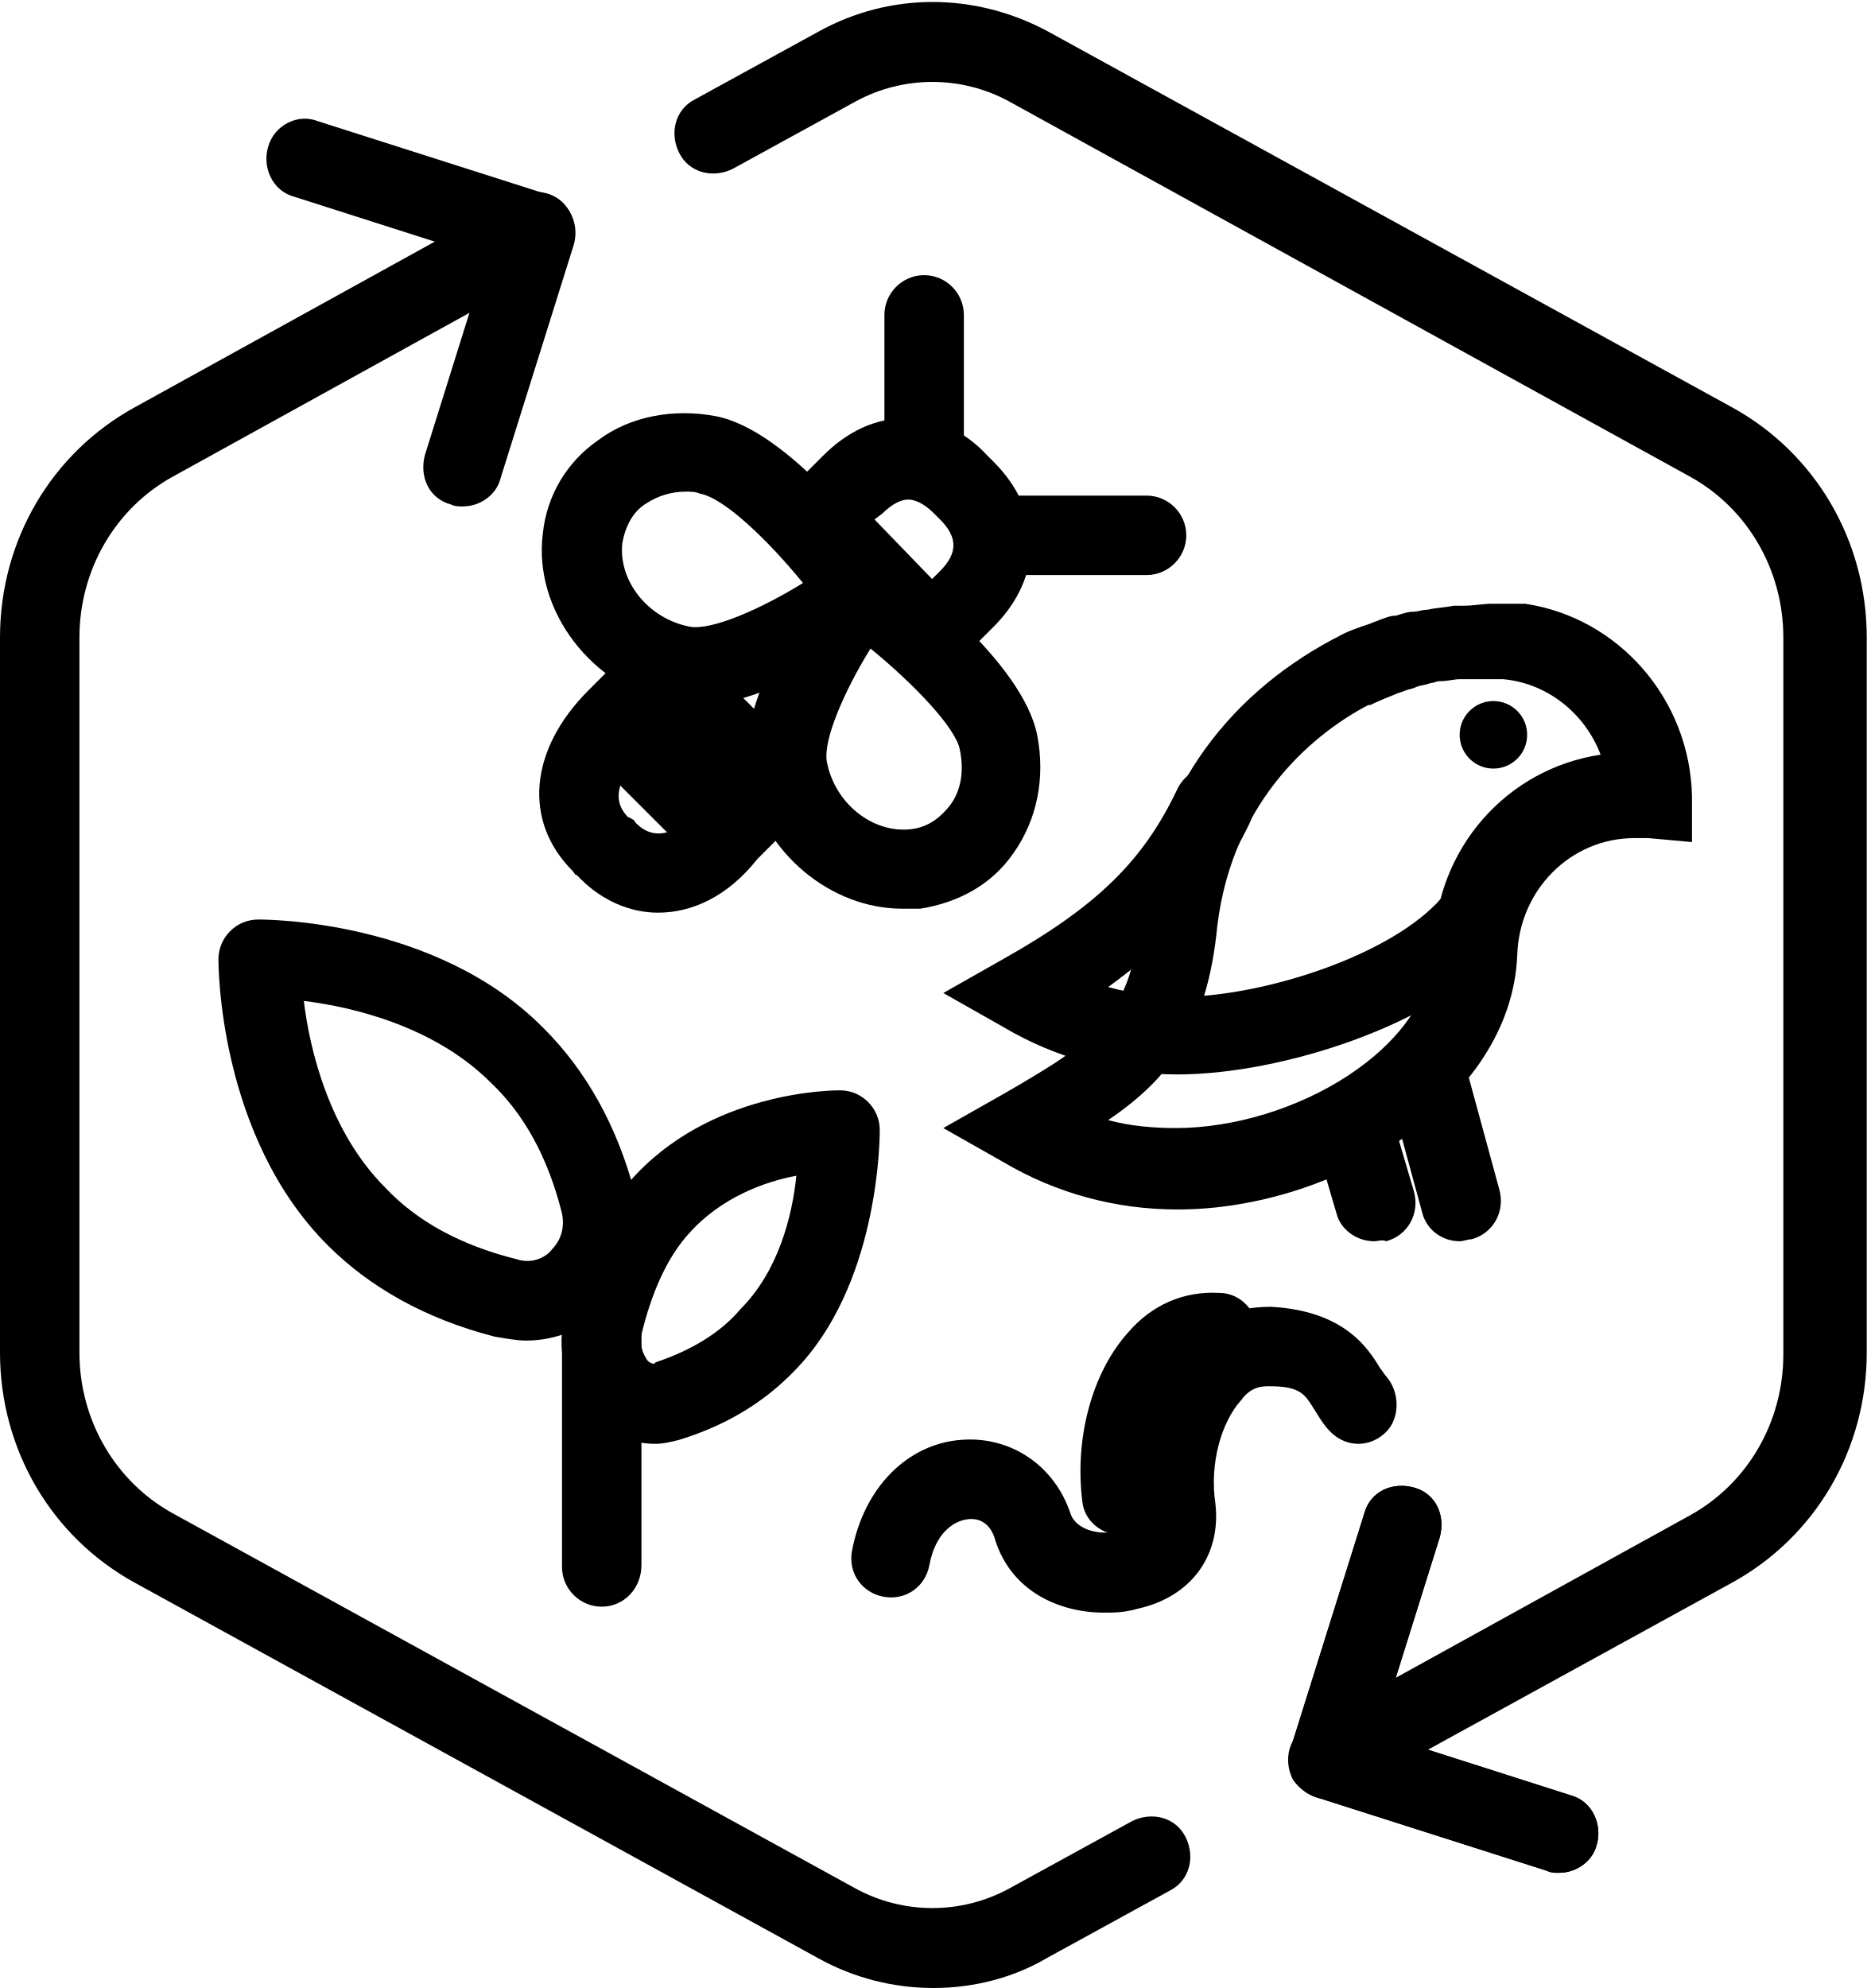
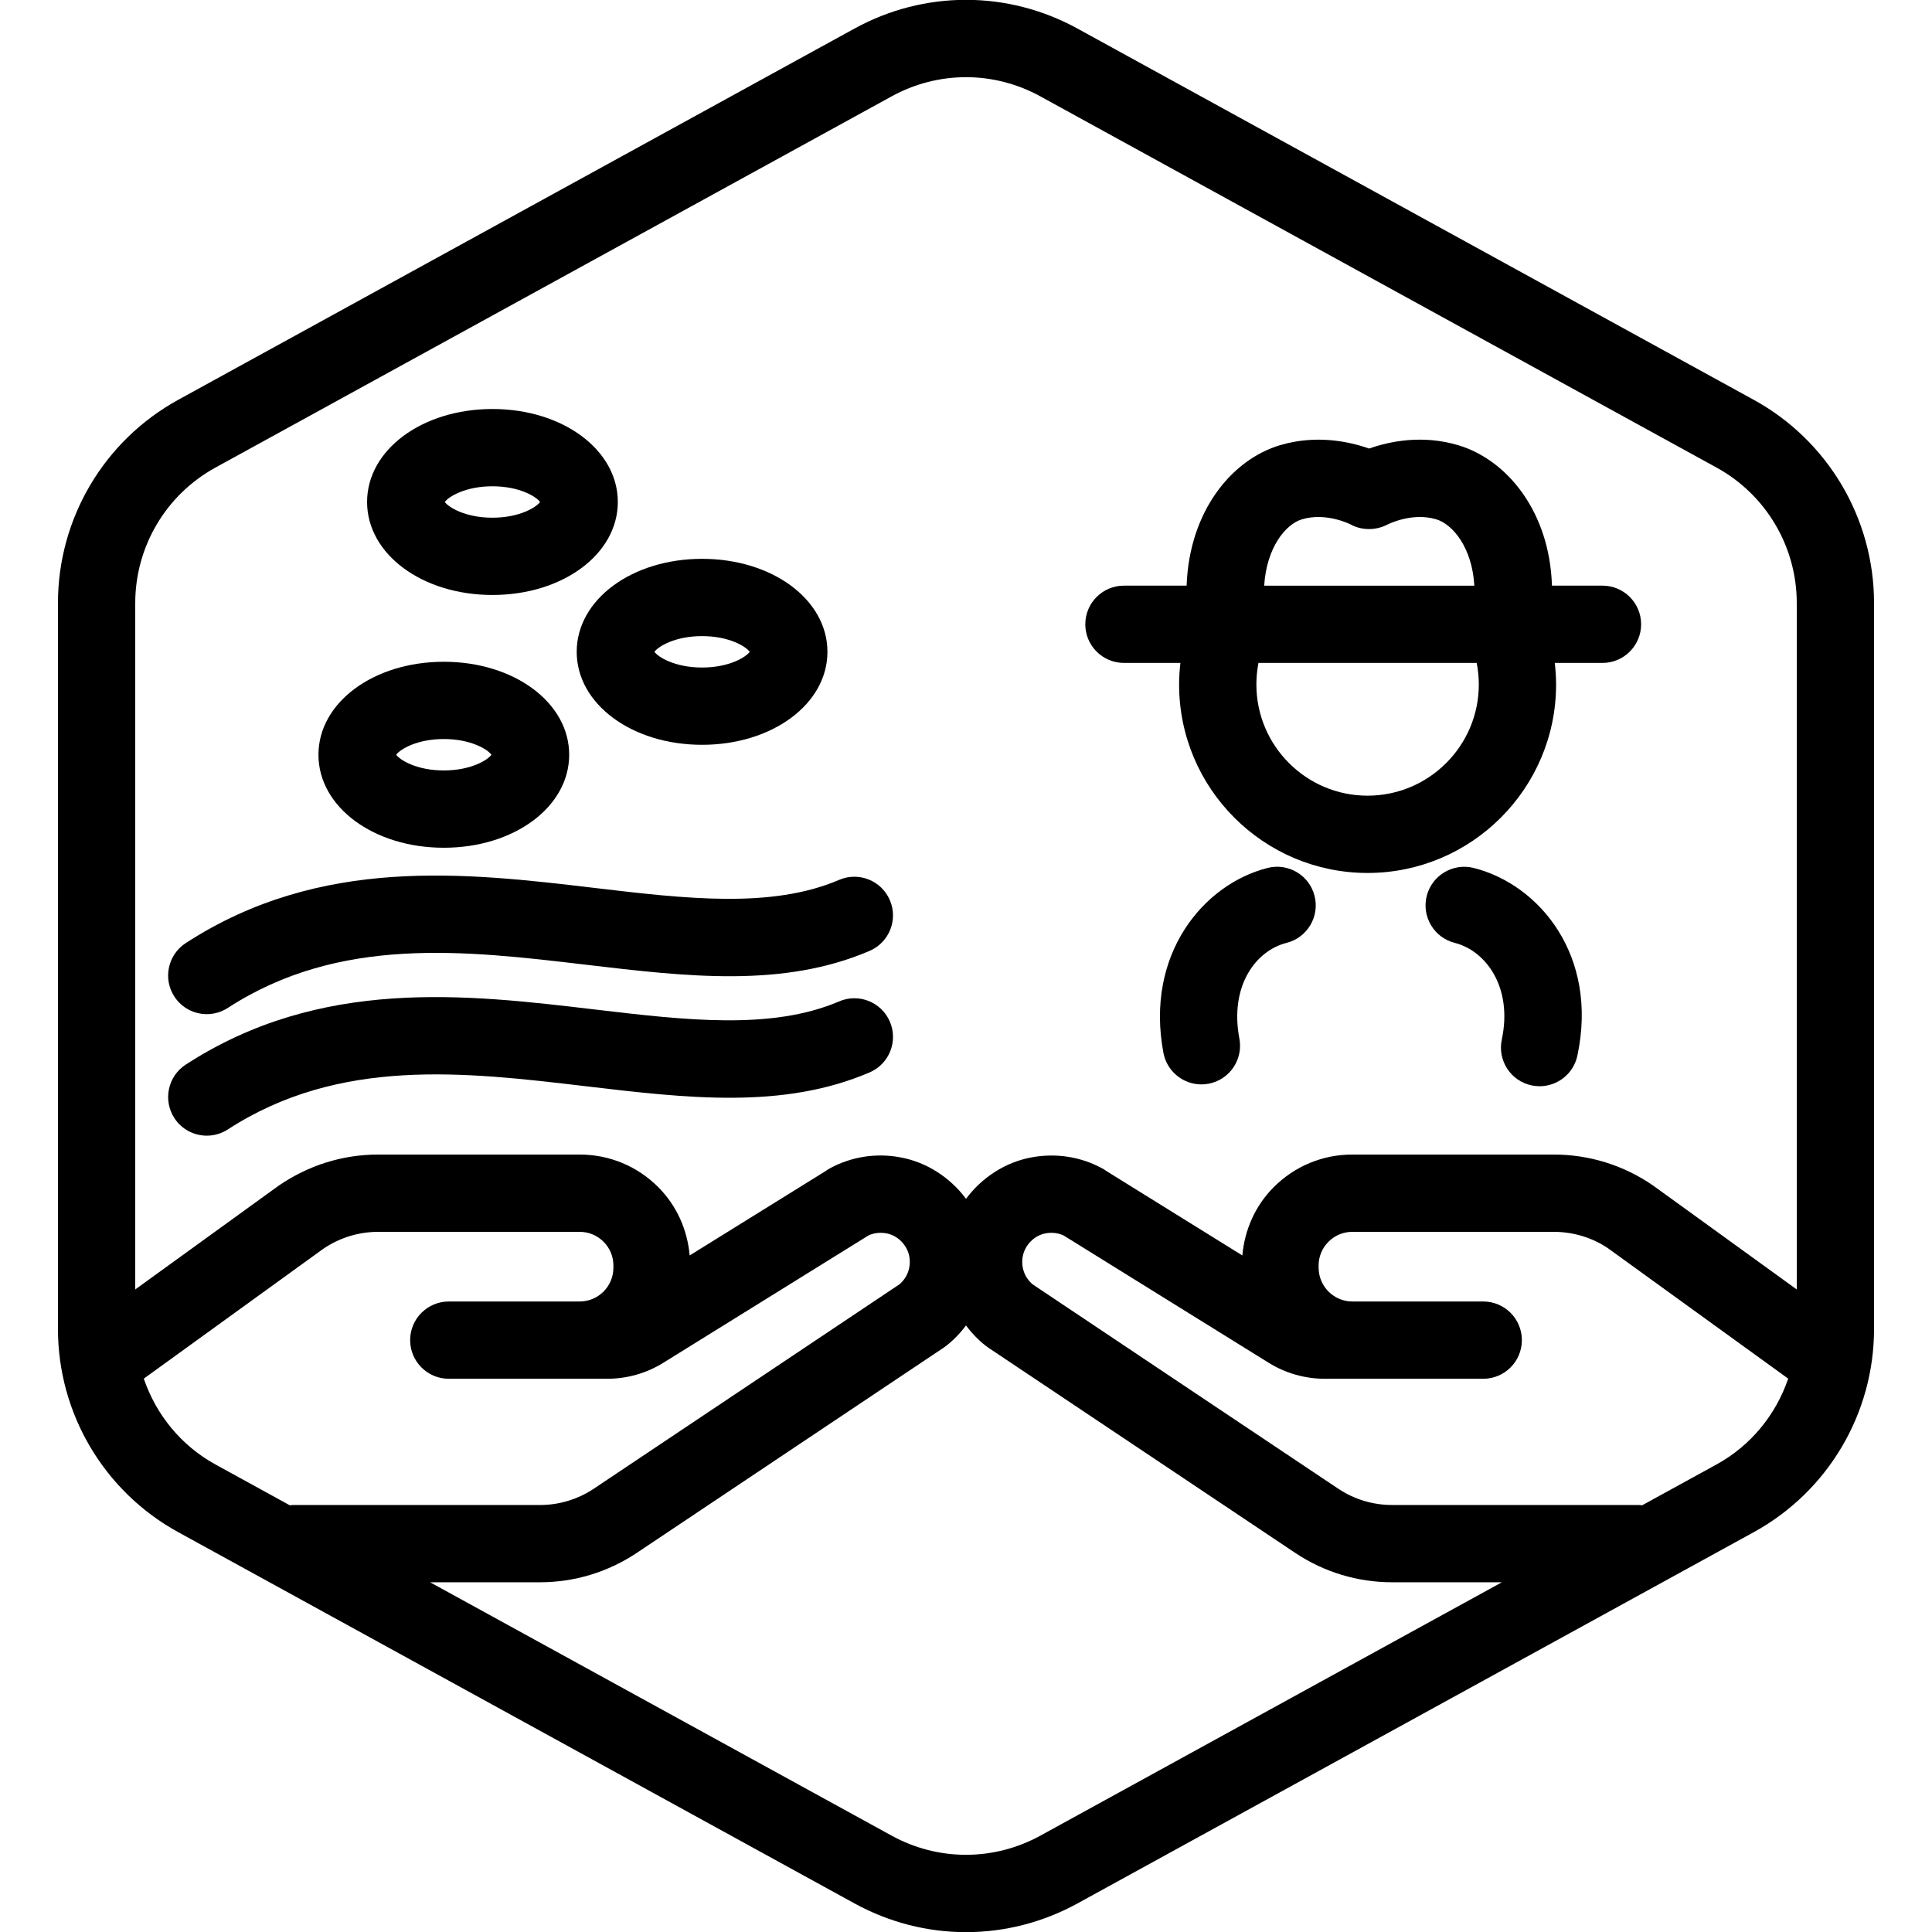
- <svg xmlns="http://www.w3.org/2000/svg" version="1.1" id="Layer_1" x="0px" y="0px" viewBox="0 0 94.2 100.1" style="enable-background:new 0 0 94.2 100.1;" xml:space="preserve">
-   <g id="Cycle_x5F_Hexagon">
-     <path d="M47,100.1c-2,0-4-0.5-5.8-1.5L6.8,79.7C2.6,77.4,0,73,0,68.1v-36c0-4.9,2.6-9.3,6.8-11.6L26,9.9c1-0.5,2.2-0.2,2.7,0.8   s0.2,2.2-0.8,2.7L8.7,24C5.8,25.6,4,28.7,4,32.1v36c0,3.4,1.8,6.5,4.7,8.1l34.4,18.9c2.4,1.3,5.3,1.3,7.7,0l6.2-3.4   c1-0.5,2.2-0.2,2.7,0.8s0.2,2.2-0.8,2.7l-6.2,3.4C51,99.6,49,100.1,47,100.1z" />
-     <path d="M23.3,25.5c-0.2,0-0.4,0-0.6-0.1c-1.1-0.3-1.6-1.4-1.3-2.5l3.1-9.9l-9.7-3.1c-1.1-0.3-1.6-1.5-1.3-2.5   C13.8,6.3,15,5.7,16,6.1l11.6,3.7c1,0.3,1.6,1.4,1.3,2.5l-3.7,11.8C25,24.9,24.2,25.5,23.3,25.5z" />
-     <g>
-       <path d="M66.9,90.6c-0.7,0-1.4-0.4-1.8-1c-0.5-1-0.2-2.2,0.8-2.7l19.2-10.6c2.9-1.6,4.7-4.7,4.7-8.1V32.1c0-3.4-1.8-6.5-4.7-8.1    L50.8,5.1c-2.4-1.3-5.3-1.3-7.7,0l-6.2,3.4c-1,0.5-2.2,0.2-2.7-0.8S34,5.5,35,5l6.2-3.4c3.6-2,7.9-2,11.6,0l34.4,18.9    c4.2,2.3,6.8,6.7,6.8,11.6v36c0,4.9-2.6,9.3-6.8,11.6L67.9,90.3C67.6,90.5,67.3,90.6,66.9,90.6z" />
-       <path d="M78.5,94.3c-0.2,0-0.4,0-0.6-0.1l-11.6-3.7c-1-0.3-1.6-1.4-1.3-2.5l3.7-11.8c0.3-1.1,1.4-1.6,2.5-1.3    c1.1,0.3,1.6,1.4,1.3,2.5l-3.1,9.9l9.7,3.1c1.1,0.3,1.6,1.5,1.3,2.5C80.2,93.7,79.4,94.3,78.5,94.3z" />
-     </g>
-     <path d="M78.5,94.3c-0.2,0-0.4,0-0.6-0.1l-11.6-3.7c-1-0.3-1.6-1.4-1.3-2.5l3.7-11.8c0.3-1.1,1.4-1.6,2.5-1.3   c1.1,0.3,1.6,1.4,1.3,2.5l-3.1,9.9l9.7,3.1c1.1,0.3,1.6,1.5,1.3,2.5C80.2,93.7,79.4,94.3,78.5,94.3z" />
-   </g>
-   <g id="Your_Icon">
-     <g id="Group_274_2_" transform="translate(19483.535 -3999.745) rotate(90)">
-       <path d="M4028.7,19425.8L4028.7,19425.8v7.3c0,1.1-0.9,2-2,2s-2-0.9-2-2l0,0v-7.3c0-1.1,0.9-2,2-2    C4027.8,19423.8,4028.7,19424.7,4028.7,19425.8z" />
-       <path d="M4024.9,19437c0,1.1-0.9,2-2,2h-7.3c-1.1,0-2-0.9-2-2l0,0c0-1.1,0.9-2,2-2h7.3C4024,19435,4024.9,19435.9,4024.9,19437    L4024.9,19437z" />
-       <path d="M4043.3,19447.5c0,0.5-0.2,1-0.6,1.4l-4.2,4.2c-0.8,0.8-2,0.8-2.8,0s-0.8-2,0-2.8l4.2-4.2c0.8-0.8,2-0.8,2.8,0    C4043.1,19446.5,4043.3,19447,4043.3,19447.5z" />
-       <path d="M4035.3,19448.6c0,0.3,0,0.7-0.1,1c-0.8,4.1-4.7,7.1-8.6,6.6c-1.9-0.2-3.6-1.2-4.7-2.8c-1.2-1.6-1.6-3.8-1.2-5.9l0,0    c0.7-3.7,6.6-8.1,7.7-8.9c0.9-0.6,2.1-0.4,2.8,0.4C4031.9,19440,4035.3,19444.9,4035.3,19448.6z M4024.5,19449    c0,0.7,0.2,1.4,0.6,2c0.3,0.5,0.9,1,2,1.2c1.9,0.2,3.8-1.3,4.2-3.4c0.2-1.1-0.9-3.6-2.2-5.7c-2.2,1.8-4.3,4-4.5,5.2l0,0    C4024.5,19448.5,4024.5,19448.8,4024.5,19449z" />
-       <path d="M4033.6,19436.6c0,0.5-0.2,1-0.5,1.4c0,0.1-0.1,0.1-0.2,0.2l0,0l-5.5,5.5c-0.8,0.8-2.1,0.9-3,0.1l-0.1-0.1l-1.6-1.6    c-1.2-1.2-1.9-2.6-1.9-4.2c0-1.5,0.6-2.9,1.9-4.1l0.3-0.3c2.5-2.5,5.8-2.5,8.3,0l1.6,1.6    C4033.3,19435.5,4033.5,19435.9,4033.6,19436.6C4033.6,19436.4,4033.6,19436.5,4033.6,19436.6z M4030.3,19438L4030.3,19438    L4030.3,19438z M4030.3,19438L4030.3,19438L4030.3,19438z M4025.9,19439.5l3-2.9l-0.4-0.4c-0.9-0.9-1.7-0.9-2.6,0l-0.3,0.3    c-0.3,0.3-0.7,0.8-0.7,1.3s0.4,1,0.7,1.3L4025.9,19439.5z" />
-       <path d="M4045.7,19450.4c0,1.4-0.6,2.8-1.7,3.9c-0.1,0.1-0.1,0.1-0.2,0.2c0,0.1-0.1,0.1-0.2,0.2c-2.5,2.5-6.1,2.2-9.1-0.8    l-2.1-2.1c-0.4-0.4-0.7-1-0.7-1.6l0,0c0-0.6,0.2-1.1,0.6-1.5l5.5-5.5c0.4-0.4,1-0.6,1.5-0.6c0.6,0,1.2,0.2,1.6,0.7l2.1,2.1    C4044.9,19446.9,4045.7,19448.7,4045.7,19450.4z M4041,19451.7c0-0.1,0.1-0.1,0.2-0.2c0.9-0.9,0.6-2-0.8-3.4l-0.9-0.9l-2.9,3    l0.9,0.9c1,0.9,2.3,1.9,3.4,0.8C4040.9,19451.8,4041,19451.7,4041,19451.7z M4038.3,19446L4038.3,19446L4038.3,19446z     M4035.3,19448.9L4035.3,19448.9C4035.3,19449,4035.3,19449,4035.3,19448.9z M4035.3,19451.5L4035.3,19451.5L4035.3,19451.5z" />
-       <path d="M4045.5,19438.1c0,3.6-2.8,7-6.6,7.8c-3.8,0.7-9.5-3.3-10.6-4.1c-0.9-0.7-1.1-1.9-0.4-2.8c0.8-1.2,5.2-7,8.9-7.7    c2.1-0.4,4.2,0,5.9,1.2c1.6,1.1,2.5,2.8,2.8,4.7C4045.5,19437.5,4045.5,19437.8,4045.5,19438.1z M4032.4,19439.7    c2.1,1.3,4.6,2.4,5.7,2.2c2.1-0.4,3.6-2.3,3.4-4.2c-0.1-1-0.7-1.6-1.2-2c-0.8-0.6-1.8-0.7-2.8-0.5    C4036.4,19435.4,4034.2,19437.5,4032.4,19439.7z" />
-     </g>
-     <g>
-       <path d="M30.3,80.9c-1.1,0-2-0.9-2-2V66.1c0-1.1,0.9-2,2-2s2,0.9,2,2v12.7C32.3,80,31.4,80.9,30.3,80.9z" />
-       <path d="M26.5,67.5c-0.5,0-1-0.1-1.6-0.2l0,0c-3.5-0.9-6.3-2.5-8.4-4.6C11,57.2,11,48.6,11,48.3c0-1.1,0.9-2,2-2    c0.4,0,9,0,14.4,5.5c2.1,2.1,3.7,4.9,4.6,8.4c0.6,2,0,4.2-1.5,5.6C29.5,66.9,28,67.5,26.5,67.5z M26,63.4c0.9,0.3,1.6-0.2,1.8-0.5    c0.2-0.2,0.7-0.8,0.5-1.8c-0.7-2.8-1.9-5-3.6-6.6c-2.8-2.8-6.9-3.8-9.4-4.1c0.3,2.5,1.3,6.6,4.1,9.4C21,61.5,23.2,62.7,26,63.4    L26,63.4z" />
-       <path d="M33,72.7c-1.1,0-2.2-0.4-3.1-1.2c-1.3-1.3-1.9-3.2-1.5-5.1l0,0c0.7-2.8,1.8-5.1,3.3-6.9c4-4.6,10.3-4.6,10.6-4.6    c1.1,0,2,0.9,2,2c0,0.3,0,7.3-3.9,11.7c-1.6,1.8-3.6,3.1-6.2,3.9C33.8,72.6,33.4,72.7,33,72.7z M40.1,59.2    c-1.6,0.3-3.8,1.1-5.4,2.9c-1.1,1.2-1.9,3-2.4,5.1l0,0c-0.1,0.6,0.1,1,0.3,1.3c0.2,0.2,0.4,0.2,0.4,0.1c1.8-0.6,3.3-1.5,4.3-2.7    C39.2,64,39.9,61.2,40.1,59.2z M30.4,66.8L30.4,66.8L30.4,66.8z" />
-     </g>
-     <g>
-       <path d="M59.3,60.9c-3.1,0-6.1-0.8-8.8-2.4l-3-1.7l3-1.7c4.5-2.6,6.4-3.8,6.9-8.7c0.7-6.2,4.1-11.2,9.7-14.2l0.2-0.1    c0.5-0.3,1.1-0.5,1.7-0.7c0.2-0.1,0.3-0.1,0.5-0.2c0.3-0.1,0.5-0.2,0.8-0.2c0.3-0.1,0.6-0.2,0.9-0.2c0.2,0,0.4-0.1,0.7-0.1    c0.4-0.1,0.8-0.1,1.3-0.2c0.2,0,0.3,0,0.5,0c0.5,0,1-0.1,1.4-0.1s0.7,0,1.1,0c0.1,0,0.2,0,0.3,0c0.1,0,0.2,0,0.3,0    c4.7,0.7,8.3,4.8,8.4,9.7v2.3L83,42.2c-0.2,0-0.4,0-0.7,0c-3.2,0-5.8,2.6-5.9,5.9C76.1,55.5,67.2,60.9,59.3,60.9z M55.8,56.4    c1.1,0.3,2.3,0.4,3.4,0.4c5.9,0,12.9-4,13-9.1c0.1-5,3.7-9,8.4-9.7c-0.8-2.1-2.7-3.6-4.9-3.8c-0.6,0-1.2,0-1.8,0h-0.4    c-0.3,0-0.6,0.1-1,0.1c-0.2,0-0.3,0.1-0.5,0.1c-0.2,0.1-0.5,0.1-0.7,0.2c-0.2,0.1-0.4,0.1-0.6,0.2l-0.3,0.1    c-0.5,0.2-1,0.4-1.4,0.6h-0.1c-2.5,1.3-6.8,4.6-7.6,11.1C60.8,51.8,58.9,54.3,55.8,56.4z" />
-       <path d="M59.3,54.1c-3.1,0-6.1-0.8-8.8-2.4l-3-1.7l3-1.7c4.8-2.7,7.1-5,8.8-8.6c0.5-1,1.7-1.4,2.7-0.9s1.4,1.7,0.9,2.7    c-1.8,3.7-4.2,6.1-7.1,8.2c1.1,0.3,2.3,0.5,3.5,0.5c4.3,0,10.8-2.1,13.3-5c0.7-0.8,2-0.9,2.8-0.2s0.9,2,0.2,2.8    C72.3,51.6,64.5,54.1,59.3,54.1z" />
-       <circle cx="75.2" cy="37" r="1.7" />
-       <path d="M73.5,62.5c-0.9,0-1.7-0.6-1.9-1.5l-1.8-6.6c-0.3-1.1,0.3-2.2,1.4-2.5s2.2,0.3,2.5,1.4l1.8,6.6c0.3,1.1-0.3,2.2-1.4,2.5    C73.9,62.4,73.7,62.5,73.5,62.5z" />
-       <path d="M69.2,62.5c-0.9,0-1.7-0.6-1.9-1.4l-1-3.4c-0.3-1.1,0.3-2.2,1.4-2.5s2.2,0.3,2.5,1.4l1,3.4c0.3,1.1-0.3,2.2-1.4,2.5    C69.6,62.4,69.4,62.5,69.2,62.5z" />
-     </g>
-     <path d="M55.6,81.2c-2.3,0-4.7-1.1-5.5-3.7c-0.2-0.7-0.7-1.1-1.4-1s-1.6,0.7-1.9,2.3c-0.2,1.1-1.2,1.8-2.3,1.6   c-1.1-0.2-1.8-1.2-1.6-2.3c0.6-3.2,2.8-5.4,5.5-5.6c2.5-0.2,4.7,1.3,5.5,3.7c0.3,0.9,1.6,1.1,2.3,0.9c0.9-0.2,0.9-0.7,0.9-0.9   c-0.4-3.1,0.5-6.4,2.3-8.4c1.2-1.4,2.8-2,4.6-2c3.7,0.2,4.9,2.1,5.5,3.1c0.1,0.1,0.2,0.3,0.3,0.4c0.7,0.8,0.7,2.1,0,2.8   c-0.8,0.8-2,0.8-2.8,0c-0.4-0.4-0.6-0.8-0.8-1.1c-0.5-0.8-0.7-1.2-2.3-1.2c-0.3,0-0.9,0-1.4,0.7c-1,1.1-1.6,3.2-1.3,5.2   c0.3,2.6-1.2,4.7-3.9,5.3C56.6,81.2,56.1,81.2,55.6,81.2z" />
-     <path d="M56.5,77.3c-1,0-1.9-0.7-2-1.7c-0.4-3.2,0.5-6.5,2.3-8.5c1.2-1.4,2.8-2.1,4.6-2c1.1,0,2,1,1.9,2.1s-1,2-2.1,1.9   c-0.3,0-0.9,0-1.4,0.7c-1,1.1-1.6,3.2-1.3,5.2c0.1,1.1-0.6,2.1-1.7,2.2C56.6,77.3,56.5,77.3,56.5,77.3z" />
+ <svg xmlns="http://www.w3.org/2000/svg" version="1.1" id="Your_Icon" x="0px" y="0px" viewBox="0 0 100 100" xml:space="preserve">
+   <g>
+     <path d="M90.774,20.695L55.773,1.48c-3.616-1.985-7.934-1.984-11.548,0l-35,19.214C5.385,22.803,3,26.833,3,31.214v37.572   c0,4.381,2.386,8.412,6.226,10.519l35,19.214c1.808,0.993,3.792,1.489,5.775,1.489c1.982,0,3.966-0.496,5.774-1.489l34.999-19.214   C94.614,77.198,97,73.167,97,68.786V31.214C97,26.834,94.614,22.803,90.774,20.695z M11.15,24.202l35-19.214   c1.205-0.662,2.527-0.993,3.85-0.993c1.321,0,2.644,0.331,3.849,0.993l35,19.214C91.409,25.607,93,28.294,93,31.214v35.528   l-7.455-5.393c-1.515-1.04-3.287-1.59-5.126-1.59H69.997c-1.539,0-2.984,0.601-4.071,1.69c-0.954,0.958-1.501,2.197-1.623,3.532   l-7.028-4.363c-0.077-0.057-0.158-0.108-0.245-0.154c-1.104-0.593-2.354-0.786-3.607-0.565c-1.386,0.249-2.602,1.05-3.422,2.152   c-0.82-1.102-2.036-1.903-3.424-2.152c-1.251-0.226-2.502-0.028-3.606,0.565c-0.085,0.045-0.166,0.097-0.242,0.153l-7.031,4.364   c-0.121-1.331-0.669-2.573-1.624-3.532c-1.086-1.09-2.532-1.69-4.071-1.69H19.581c-1.84,0-3.612,0.55-5.167,1.618L7,66.742V31.214   C7,28.294,8.59,25.607,11.15,24.202z M7.443,71.358l9.277-6.711c0.845-0.58,1.834-0.887,2.862-0.887h10.422   c0.468,0,0.907,0.183,1.237,0.514c0.33,0.331,0.511,0.771,0.509,1.229l-0.001,0.125c-0.003,0.958-0.787,1.737-1.746,1.737h-6.774   c-1.104,0-2,0.896-2,2s0.896,2,2,2h8.198c1.03,0,2.036-0.286,2.907-0.828l10.627-6.596c0.214-0.096,0.527-0.173,0.914-0.104   c0.602,0.107,1.105,0.628,1.197,1.237c0.082,0.541-0.113,1.062-0.521,1.405L30.727,77.06c-0.827,0.549-1.789,0.839-2.781,0.839   H15.159c-0.053,0-0.103,0.012-0.156,0.016l-3.853-2.115C9.371,74.822,8.077,73.221,7.443,71.358z M53.849,95.013   c-2.411,1.322-5.289,1.322-7.698,0L22.261,81.898h5.685c1.782,0,3.508-0.521,4.999-1.511l15.899-10.632   c0.04-0.026,0.079-0.055,0.117-0.084c0.398-0.31,0.746-0.671,1.039-1.067c0.293,0.396,0.64,0.756,1.037,1.066   c0.038,0.03,0.077,0.059,0.118,0.085l15.906,10.636c1.484,0.986,3.211,1.507,4.992,1.507h5.684L53.849,95.013z M88.849,75.799   l-3.853,2.115c-0.052-0.004-0.102-0.016-0.155-0.016H72.054c-0.992,0-1.953-0.29-2.775-0.835L53.451,66.479   c-0.409-0.343-0.604-0.864-0.521-1.406c0.092-0.608,0.596-1.129,1.195-1.236c0.387-0.07,0.702,0.01,0.917,0.104l10.625,6.596   c0.872,0.542,1.878,0.828,2.907,0.828h8.198c1.104,0,2-0.896,2-2s-0.896-2-2-2h-6.774c-0.959,0-1.742-0.779-1.746-1.746   l-0.001-0.107c-0.002-0.467,0.179-0.907,0.509-1.238s0.77-0.514,1.237-0.514h10.422c1.027,0,2.017,0.307,2.822,0.858l9.316,6.739   C91.923,73.22,90.628,74.822,88.849,75.799z" />
+     <path d="M58.175,34.313h2.923c-0.042,0.368-0.068,0.739-0.068,1.115c0,5.38,4.375,9.756,9.753,9.756c5.382,0,9.76-4.376,9.76-9.756   c0-0.375-0.026-0.746-0.068-1.115h2.469c1.104,0,2-0.896,2-2s-0.896-2-2-2h-2.615c-0.122-3.852-2.34-6.511-4.831-7.263   c-1.887-0.571-3.604-0.196-4.633,0.167c-1.028-0.363-2.746-0.736-4.633-0.167c-2.478,0.748-4.675,3.403-4.813,7.263h-3.244   c-1.104,0-2,0.896-2,2S57.07,34.313,58.175,34.313z M76.543,35.428c0,3.174-2.584,5.756-5.76,5.756   c-3.172,0-5.753-2.583-5.753-5.756c0-0.379,0.038-0.751,0.108-1.115h11.295C76.505,34.678,76.543,35.05,76.543,35.428z    M67.388,26.88c1.258-0.378,2.505,0.259,2.506,0.259c0.589,0.327,1.323,0.324,1.922,0.011c0.013-0.006,1.264-0.65,2.525-0.27   c0.859,0.259,1.856,1.465,1.971,3.434H65.434C65.558,28.34,66.537,27.137,67.388,26.88z" />
+     <path d="M65.613,44.924c-3.333,0.842-6.355,4.485-5.393,9.576c0.182,0.959,1.021,1.628,1.963,1.628   c0.123,0,0.248-0.011,0.374-0.035c1.085-0.205,1.798-1.251,1.593-2.337c-0.514-2.717,0.84-4.549,2.443-4.953   c1.07-0.271,1.72-1.358,1.449-2.43C67.771,45.301,66.682,44.654,65.613,44.924z" />
+     <path d="M76.276,44.924c-1.067-0.266-2.157,0.379-2.429,1.45c-0.27,1.071,0.379,2.158,1.45,2.429   c1.61,0.406,3.012,2.298,2.436,5.003c-0.23,1.081,0.459,2.143,1.539,2.373c0.141,0.03,0.281,0.044,0.419,0.044   c0.924,0,1.754-0.644,1.954-1.583C82.743,49.486,79.698,45.788,76.276,44.924z" />
+     <path d="M10.704,58.782c0.373,0,0.75-0.104,1.087-0.322c5.772-3.745,12.251-2.979,18.518-2.238   c5.256,0.623,10.217,1.208,14.701-0.714c1.015-0.435,1.485-1.61,1.05-2.626c-0.435-1.015-1.612-1.487-2.626-1.05   c-3.501,1.499-7.947,0.974-12.654,0.418c-6.648-0.788-14.181-1.678-21.166,2.854c-0.926,0.602-1.19,1.84-0.589,2.767   C9.407,58.461,10.049,58.782,10.704,58.782z" />
+     <path d="M10.704,52.492c0.373,0,0.75-0.104,1.087-0.322c5.772-3.745,12.252-2.979,18.519-2.238   c5.254,0.621,10.216,1.209,14.699-0.714c1.015-0.435,1.486-1.61,1.05-2.626c-0.435-1.015-1.612-1.486-2.625-1.05   c-3.501,1.501-7.947,0.975-12.654,0.418c-6.647-0.787-14.181-1.679-21.167,2.855c-0.926,0.602-1.19,1.84-0.589,2.767   C9.407,52.171,10.049,52.492,10.704,52.492z" />
+     <path d="M22.972,43.879c3.639,0,6.489-2.114,6.489-4.813c0-2.699-2.85-4.813-6.489-4.813s-6.489,2.114-6.489,4.813   C16.483,41.765,19.333,43.879,22.972,43.879z M22.972,38.252c1.403,0,2.271,0.539,2.465,0.813   c-0.194,0.274-1.062,0.813-2.465,0.813c-1.404,0-2.271-0.539-2.466-0.813C20.701,38.792,21.568,38.252,22.972,38.252z" />
+     <path d="M29.85,33.738c0,2.699,2.851,4.813,6.489,4.813s6.489-2.114,6.489-4.813c0-2.699-2.851-4.813-6.489-4.813   S29.85,31.04,29.85,33.738z M36.339,32.925c1.403,0,2.271,0.539,2.466,0.813c-0.194,0.274-1.062,0.813-2.466,0.813   c-1.404,0-2.271-0.539-2.466-0.813C34.067,33.464,34.935,32.925,36.339,32.925z" />
+     <path d="M25.489,30.796c3.639,0,6.489-2.114,6.489-4.813c0-2.699-2.85-4.813-6.489-4.813S19,23.284,19,25.983   C19,28.682,21.85,30.796,25.489,30.796z M25.489,25.17c1.403,0,2.271,0.539,2.465,0.813c-0.194,0.274-1.062,0.813-2.465,0.813   c-1.404,0-2.271-0.539-2.466-0.813C23.217,25.709,24.085,25.17,25.489,25.17z" />
  </g>
</svg>
